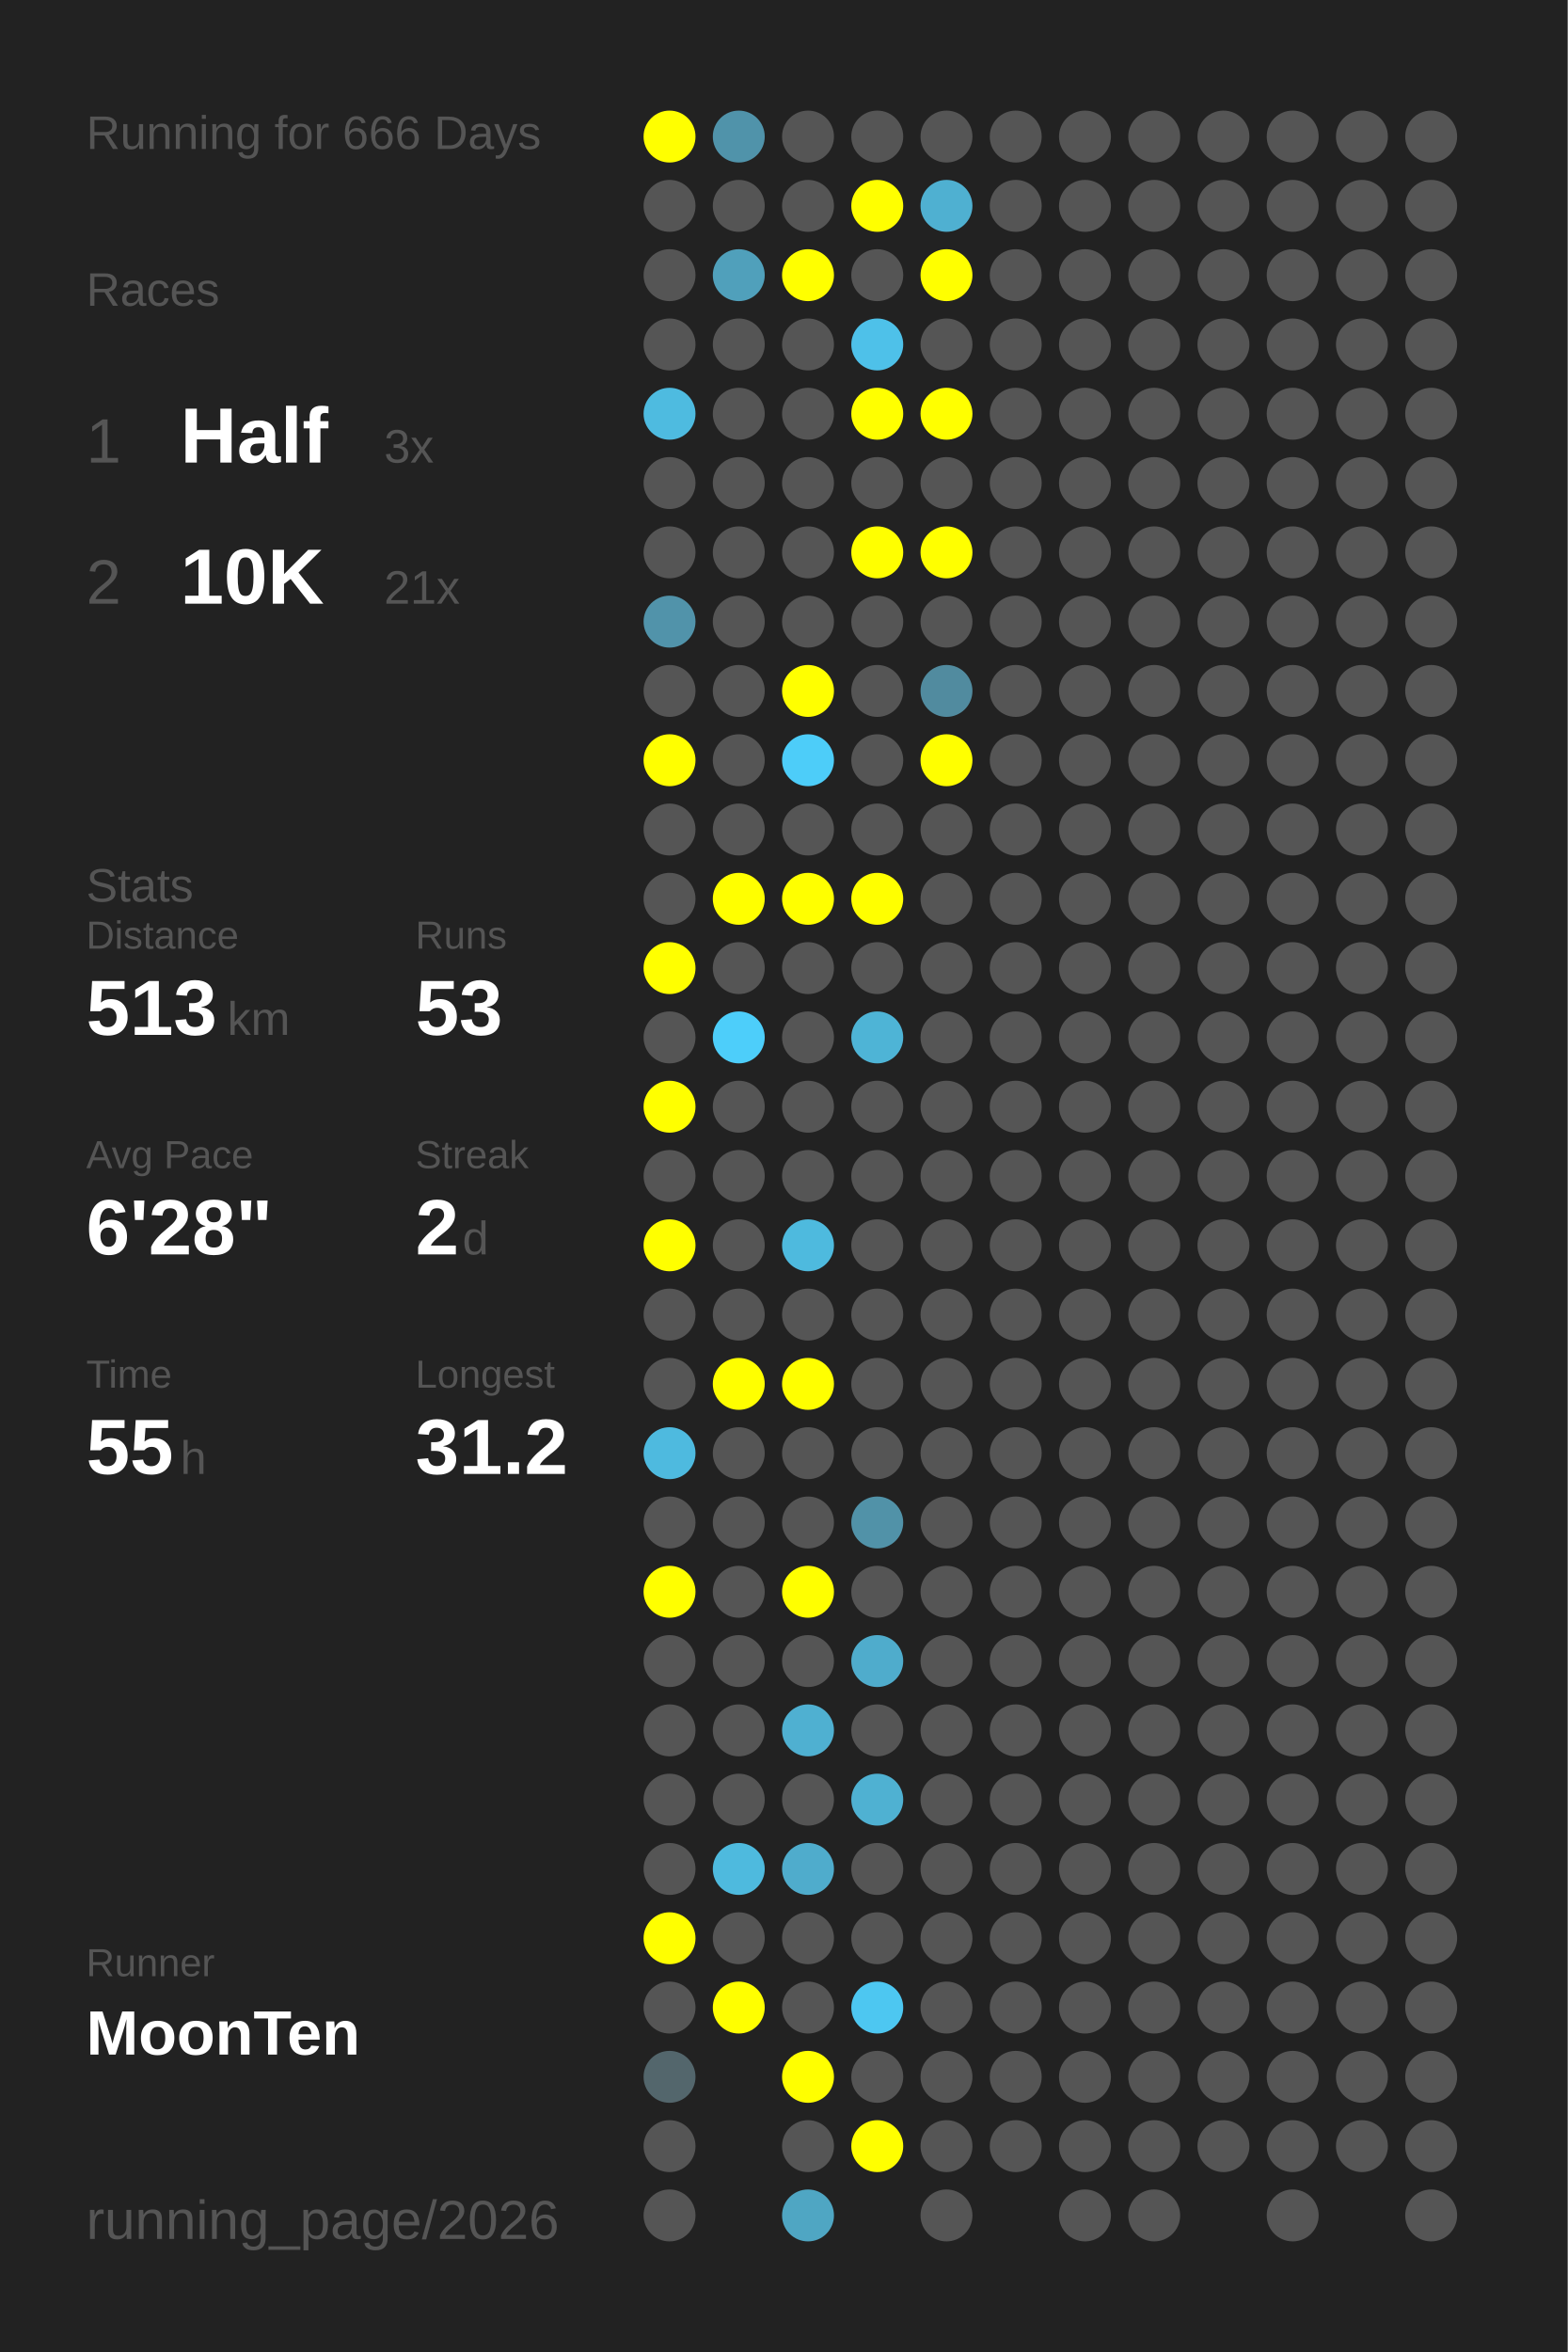
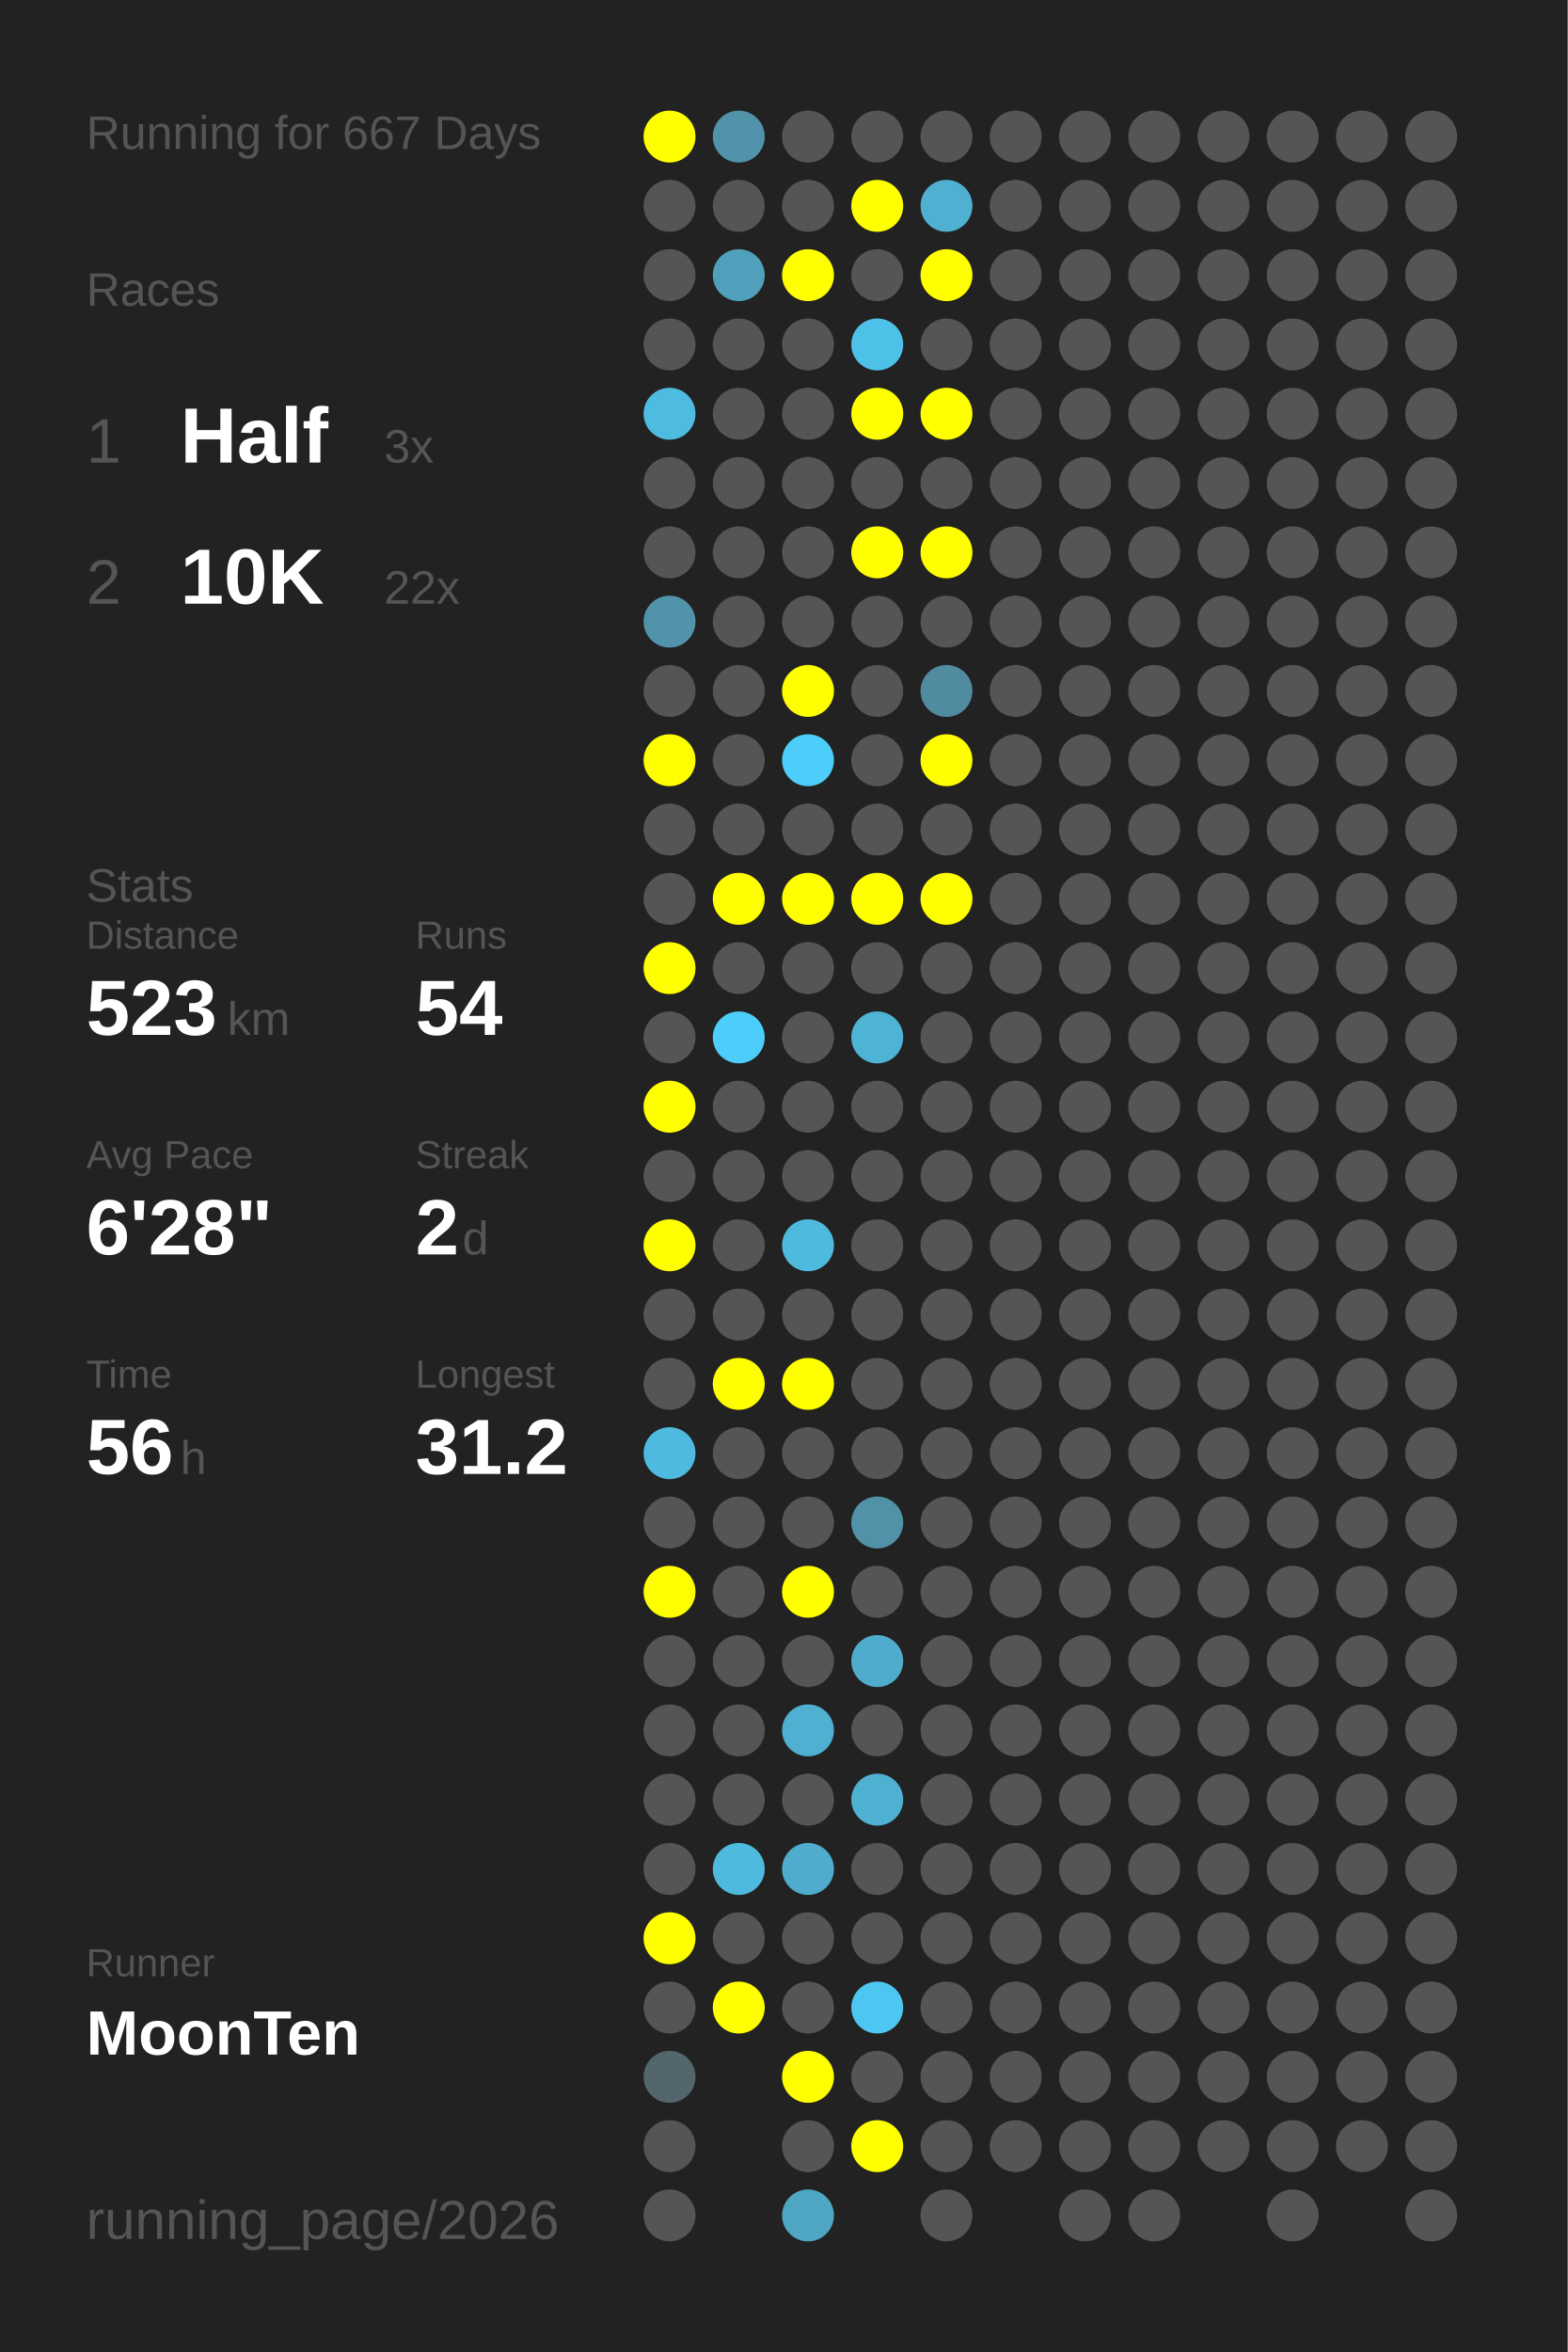
<svg xmlns="http://www.w3.org/2000/svg" baseProfile="full" height="300mm" version="1.1" viewBox="0,0,200,300" width="200mm">
  <defs />
  <rect fill="#222222" height="300" width="200" x="0" y="0" />
-   <text fill="#555555" style="font-size:6px; font-family:Arial;" x="11" y="19">Running for 666 Days</text>
+   <text fill="#555555" style="font-size:6px; font-family:Arial;" x="11" y="19">Running for 667 Days</text>
  <text fill="#555555" style="font-size:6px; font-family:Arial;" x="11" y="39">Races</text>
  <text fill="#555555" style="font-size:8px; font-family:Arial;" x="11" y="59">1</text>
  <text fill="#FFFFFF" style="font-size:10px; font-family:Arial; font-weight:bold;" x="23" y="59">Half</text>
  <text fill="#555555" style="font-size:6px; font-family:Arial;" x="49" y="59">3x</text>
  <text fill="#555555" style="font-size:8px; font-family:Arial;" x="11" y="77">2</text>
  <text fill="#FFFFFF" style="font-size:10px; font-family:Arial; font-weight:bold;" x="23" y="77">10K</text>
-   <text fill="#555555" style="font-size:6px; font-family:Arial;" x="49" y="77">21x</text>
+   <text fill="#555555" style="font-size:6px; font-family:Arial;" x="49" y="77">22x</text>
  <text fill="#555555" style="font-size:6px; font-family:Arial;" x="11" y="115">Stats</text>
  <text fill="#555555" style="font-size:5px; font-family:Arial;" x="11" y="121">Distance</text>
-   <text fill="#FFFFFF" style="font-size:10px; font-family:Arial; font-weight:bold;" x="11" y="132">513</text>
+   <text fill="#FFFFFF" style="font-size:10px; font-family:Arial; font-weight:bold;" x="11" y="132">523</text>
  <text fill="#555555" style="font-size:6px; font-family:Arial;" x="29" y="132">km</text>
  <text fill="#555555" style="font-size:5px; font-family:Arial;" x="53" y="121">Runs</text>
-   <text fill="#FFFFFF" style="font-size:10px; font-family:Arial; font-weight:bold;" x="53" y="132">53</text>
+   <text fill="#FFFFFF" style="font-size:10px; font-family:Arial; font-weight:bold;" x="53" y="132">54</text>
  <text fill="#555555" style="font-size:5px; font-family:Arial;" x="11" y="149">Avg Pace</text>
  <text fill="#FFFFFF" style="font-size:10px; font-family:Arial; font-weight:bold;" x="11" y="160">6'28"</text>
  <text fill="#555555" style="font-size:5px; font-family:Arial;" x="53" y="149">Streak</text>
  <text fill="#FFFFFF" style="font-size:10px; font-family:Arial; font-weight:bold;" x="53" y="160">2</text>
  <text fill="#555555" style="font-size:6px; font-family:Arial;" x="59" y="160">d</text>
  <text fill="#555555" style="font-size:5px; font-family:Arial;" x="11" y="177">Time</text>
-   <text fill="#FFFFFF" style="font-size:10px; font-family:Arial; font-weight:bold;" x="11" y="188">55</text>
+   <text fill="#FFFFFF" style="font-size:10px; font-family:Arial; font-weight:bold;" x="11" y="188">56</text>
  <text fill="#555555" style="font-size:6px; font-family:Arial;" x="23" y="188">h</text>
  <text fill="#555555" style="font-size:5px; font-family:Arial;" x="53" y="177">Longest</text>
  <text fill="#FFFFFF" style="font-size:10px; font-family:Arial; font-weight:bold;" x="53" y="188">31.2</text>
  <text fill="#555555" style="font-size:5px; font-family:Arial;" x="11" y="252.065">Runner</text>
  <text fill="#FFFFFF" style="font-size:8px; font-family:Arial; font-weight:bold;" x="11" y="262.065">MoonTen</text>
  <text fill="#555555" style="font-size:7px; font-family:Arial;" x="11" y="285.581">running_page/2026</text>
  <circle cx="85.417" cy="17.419" fill="#FFFF00" r="3.312" />
  <circle cx="85.417" cy="26.258" fill="#555555" r="3.312" />
  <circle cx="85.417" cy="35.097" fill="#555555" r="3.312" />
  <circle cx="85.417" cy="43.935" fill="#555555" r="3.312" />
  <circle cx="85.417" cy="52.774" fill="#4ebbe0" r="3.312" />
  <circle cx="85.417" cy="61.613" fill="#555555" r="3.312" />
  <circle cx="85.417" cy="70.452" fill="#555555" r="3.312" />
  <circle cx="85.417" cy="79.29" fill="#5193aa" r="3.312" />
  <circle cx="85.417" cy="88.129" fill="#555555" r="3.312" />
  <circle cx="85.417" cy="96.968" fill="#FFFF00" r="3.312" />
  <circle cx="85.417" cy="105.806" fill="#555555" r="3.312" />
  <circle cx="85.417" cy="114.645" fill="#555555" r="3.312" />
  <circle cx="85.417" cy="123.484" fill="#FFFF00" r="3.312" />
  <circle cx="85.417" cy="132.323" fill="#555555" r="3.312" />
  <circle cx="85.417" cy="141.161" fill="#FFFF00" r="3.312" />
  <circle cx="85.417" cy="150" fill="#555555" r="3.312" />
  <circle cx="85.417" cy="158.839" fill="#FFFF00" r="3.312" />
  <circle cx="85.417" cy="167.677" fill="#555555" r="3.312" />
  <circle cx="85.417" cy="176.516" fill="#555555" r="3.312" />
  <circle cx="85.417" cy="185.355" fill="#4ebadf" r="3.312" />
  <circle cx="85.417" cy="194.194" fill="#555555" r="3.312" />
  <circle cx="85.417" cy="203.032" fill="#FFFF00" r="3.312" />
  <circle cx="85.417" cy="211.871" fill="#555555" r="3.312" />
  <circle cx="85.417" cy="220.71" fill="#555555" r="3.312" />
  <circle cx="85.417" cy="229.548" fill="#555555" r="3.312" />
  <circle cx="85.417" cy="238.387" fill="#555555" r="3.312" />
  <circle cx="85.417" cy="247.226" fill="#FFFF00" r="3.312" />
  <circle cx="85.417" cy="256.065" fill="#555555" r="3.312" />
  <circle cx="85.417" cy="264.903" fill="#53666c" r="3.312" />
  <circle cx="85.417" cy="273.742" fill="#555555" r="3.312" />
  <circle cx="85.417" cy="282.581" fill="#555555" r="3.312" />
  <circle cx="94.25" cy="17.419" fill="#5093aa" r="3.312" />
  <circle cx="94.25" cy="26.258" fill="#555555" r="3.312" />
  <circle cx="94.25" cy="35.097" fill="#50a0bb" r="3.312" />
  <circle cx="94.25" cy="43.935" fill="#555555" r="3.312" />
  <circle cx="94.25" cy="52.774" fill="#555555" r="3.312" />
  <circle cx="94.25" cy="61.613" fill="#555555" r="3.312" />
  <circle cx="94.25" cy="70.452" fill="#555555" r="3.312" />
  <circle cx="94.25" cy="79.29" fill="#555555" r="3.312" />
  <circle cx="94.25" cy="88.129" fill="#555555" r="3.312" />
  <circle cx="94.25" cy="96.968" fill="#555555" r="3.312" />
  <circle cx="94.25" cy="105.806" fill="#555555" r="3.312" />
  <circle cx="94.25" cy="114.645" fill="#FFFF00" r="3.312" />
  <circle cx="94.25" cy="123.484" fill="#555555" r="3.312" />
  <circle cx="94.25" cy="132.323" fill="#4dcefa" r="3.312" />
  <circle cx="94.25" cy="141.161" fill="#555555" r="3.312" />
  <circle cx="94.25" cy="150" fill="#555555" r="3.312" />
  <circle cx="94.25" cy="158.839" fill="#555555" r="3.312" />
  <circle cx="94.25" cy="167.677" fill="#555555" r="3.312" />
  <circle cx="94.25" cy="176.516" fill="#FFFF00" r="3.312" />
  <circle cx="94.25" cy="185.355" fill="#555555" r="3.312" />
  <circle cx="94.25" cy="194.194" fill="#555555" r="3.312" />
  <circle cx="94.25" cy="203.032" fill="#555555" r="3.312" />
  <circle cx="94.25" cy="211.871" fill="#555555" r="3.312" />
  <circle cx="94.25" cy="220.71" fill="#555555" r="3.312" />
  <circle cx="94.25" cy="229.548" fill="#555555" r="3.312" />
  <circle cx="94.25" cy="238.387" fill="#4ebade" r="3.312" />
  <circle cx="94.25" cy="247.226" fill="#555555" r="3.312" />
  <circle cx="94.25" cy="256.065" fill="#FFFF00" r="3.312" />
  <circle cx="103.083" cy="17.419" fill="#555555" r="3.312" />
  <circle cx="103.083" cy="26.258" fill="#555555" r="3.312" />
  <circle cx="103.083" cy="35.097" fill="#FFFF00" r="3.312" />
  <circle cx="103.083" cy="43.935" fill="#555555" r="3.312" />
  <circle cx="103.083" cy="52.774" fill="#555555" r="3.312" />
  <circle cx="103.083" cy="61.613" fill="#555555" r="3.312" />
  <circle cx="103.083" cy="70.452" fill="#555555" r="3.312" />
  <circle cx="103.083" cy="79.29" fill="#555555" r="3.312" />
  <circle cx="103.083" cy="88.129" fill="#FFFF00" r="3.312" />
  <circle cx="103.083" cy="96.968" fill="#4dcdf9" r="3.312" />
  <circle cx="103.083" cy="105.806" fill="#555555" r="3.312" />
  <circle cx="103.083" cy="114.645" fill="#FFFF00" r="3.312" />
  <circle cx="103.083" cy="123.484" fill="#555555" r="3.312" />
  <circle cx="103.083" cy="132.323" fill="#555555" r="3.312" />
  <circle cx="103.083" cy="141.161" fill="#555555" r="3.312" />
  <circle cx="103.083" cy="150" fill="#555555" r="3.312" />
  <circle cx="103.083" cy="158.839" fill="#4ebade" r="3.312" />
  <circle cx="103.083" cy="167.677" fill="#555555" r="3.312" />
  <circle cx="103.083" cy="176.516" fill="#FFFF00" r="3.312" />
  <circle cx="103.083" cy="185.355" fill="#555555" r="3.312" />
  <circle cx="103.083" cy="194.194" fill="#555555" r="3.312" />
  <circle cx="103.083" cy="203.032" fill="#FFFF00" r="3.312" />
  <circle cx="103.083" cy="211.871" fill="#555555" r="3.312" />
  <circle cx="103.083" cy="220.71" fill="#4fb0d1" r="3.312" />
  <circle cx="103.083" cy="229.548" fill="#555555" r="3.312" />
  <circle cx="103.083" cy="238.387" fill="#4faccc" r="3.312" />
  <circle cx="103.083" cy="247.226" fill="#555555" r="3.312" />
  <circle cx="103.083" cy="256.065" fill="#555555" r="3.312" />
  <circle cx="103.083" cy="264.903" fill="#FFFF00" r="3.312" />
  <circle cx="103.083" cy="273.742" fill="#555555" r="3.312" />
  <circle cx="103.083" cy="282.581" fill="#4fa6c3" r="3.312" />
  <circle cx="111.917" cy="17.419" fill="#555555" r="3.312" />
  <circle cx="111.917" cy="26.258" fill="#FFFF00" r="3.312" />
  <circle cx="111.917" cy="35.097" fill="#555555" r="3.312" />
  <circle cx="111.917" cy="43.935" fill="#4ec1e9" r="3.312" />
  <circle cx="111.917" cy="52.774" fill="#FFFF00" r="3.312" />
  <circle cx="111.917" cy="61.613" fill="#555555" r="3.312" />
  <circle cx="111.917" cy="70.452" fill="#FFFF00" r="3.312" />
  <circle cx="111.917" cy="79.29" fill="#555555" r="3.312" />
  <circle cx="111.917" cy="88.129" fill="#555555" r="3.312" />
  <circle cx="111.917" cy="96.968" fill="#555555" r="3.312" />
  <circle cx="111.917" cy="105.806" fill="#555555" r="3.312" />
  <circle cx="111.917" cy="114.645" fill="#FFFF00" r="3.312" />
  <circle cx="111.917" cy="123.484" fill="#555555" r="3.312" />
  <circle cx="111.917" cy="132.323" fill="#4eb4d6" r="3.312" />
  <circle cx="111.917" cy="141.161" fill="#555555" r="3.312" />
  <circle cx="111.917" cy="150" fill="#555555" r="3.312" />
  <circle cx="111.917" cy="158.839" fill="#555555" r="3.312" />
  <circle cx="111.917" cy="167.677" fill="#555555" r="3.312" />
  <circle cx="111.917" cy="176.516" fill="#555555" r="3.312" />
  <circle cx="111.917" cy="185.355" fill="#555555" r="3.312" />
  <circle cx="111.917" cy="194.194" fill="#5192a8" r="3.312" />
  <circle cx="111.917" cy="203.032" fill="#555555" r="3.312" />
  <circle cx="111.917" cy="211.871" fill="#4faccc" r="3.312" />
  <circle cx="111.917" cy="220.71" fill="#555555" r="3.312" />
  <circle cx="111.917" cy="229.548" fill="#4fb1d2" r="3.312" />
  <circle cx="111.917" cy="238.387" fill="#555555" r="3.312" />
  <circle cx="111.917" cy="247.226" fill="#555555" r="3.312" />
  <circle cx="111.917" cy="256.065" fill="#4dc7f1" r="3.312" />
  <circle cx="111.917" cy="264.903" fill="#555555" r="3.312" />
  <circle cx="111.917" cy="273.742" fill="#FFFF00" r="3.312" />
  <circle cx="120.75" cy="17.419" fill="#555555" r="3.312" />
  <circle cx="120.75" cy="26.258" fill="#4fb0d1" r="3.312" />
  <circle cx="120.75" cy="35.097" fill="#FFFF00" r="3.312" />
  <circle cx="120.75" cy="43.935" fill="#555555" r="3.312" />
  <circle cx="120.75" cy="52.774" fill="#FFFF00" r="3.312" />
  <circle cx="120.75" cy="61.613" fill="#555555" r="3.312" />
  <circle cx="120.75" cy="70.452" fill="#FFFF00" r="3.312" />
  <circle cx="120.75" cy="79.29" fill="#555555" r="3.312" />
  <circle cx="120.75" cy="88.129" fill="#518b9f" r="3.312" />
  <circle cx="120.75" cy="96.968" fill="#FFFF00" r="3.312" />
  <circle cx="120.75" cy="105.806" fill="#555555" r="3.312" />
-   <circle cx="120.75" cy="114.645" fill="#555555" r="3.312" />
+   <circle cx="120.75" cy="114.645" fill="#FFFF00" r="3.312" />
  <circle cx="120.75" cy="123.484" fill="#555555" r="3.312" />
  <circle cx="120.75" cy="132.323" fill="#555555" r="3.312" />
  <circle cx="120.75" cy="141.161" fill="#555555" r="3.312" />
  <circle cx="120.75" cy="150" fill="#555555" r="3.312" />
  <circle cx="120.75" cy="158.839" fill="#555555" r="3.312" />
  <circle cx="120.75" cy="167.677" fill="#555555" r="3.312" />
  <circle cx="120.75" cy="176.516" fill="#555555" r="3.312" />
  <circle cx="120.75" cy="185.355" fill="#555555" r="3.312" />
  <circle cx="120.75" cy="194.194" fill="#555555" r="3.312" />
  <circle cx="120.75" cy="203.032" fill="#555555" r="3.312" />
  <circle cx="120.75" cy="211.871" fill="#555555" r="3.312" />
  <circle cx="120.75" cy="220.71" fill="#555555" r="3.312" />
  <circle cx="120.75" cy="229.548" fill="#555555" r="3.312" />
  <circle cx="120.75" cy="238.387" fill="#555555" r="3.312" />
  <circle cx="120.75" cy="247.226" fill="#555555" r="3.312" />
  <circle cx="120.75" cy="256.065" fill="#555555" r="3.312" />
  <circle cx="120.75" cy="264.903" fill="#555555" r="3.312" />
  <circle cx="120.75" cy="273.742" fill="#555555" r="3.312" />
  <circle cx="120.75" cy="282.581" fill="#555555" r="3.312" />
  <circle cx="129.583" cy="17.419" fill="#555555" r="3.312" />
  <circle cx="129.583" cy="26.258" fill="#555555" r="3.312" />
  <circle cx="129.583" cy="35.097" fill="#555555" r="3.312" />
  <circle cx="129.583" cy="43.935" fill="#555555" r="3.312" />
  <circle cx="129.583" cy="52.774" fill="#555555" r="3.312" />
  <circle cx="129.583" cy="61.613" fill="#555555" r="3.312" />
  <circle cx="129.583" cy="70.452" fill="#555555" r="3.312" />
  <circle cx="129.583" cy="79.29" fill="#555555" r="3.312" />
  <circle cx="129.583" cy="88.129" fill="#555555" r="3.312" />
  <circle cx="129.583" cy="96.968" fill="#555555" r="3.312" />
  <circle cx="129.583" cy="105.806" fill="#555555" r="3.312" />
  <circle cx="129.583" cy="114.645" fill="#555555" r="3.312" />
  <circle cx="129.583" cy="123.484" fill="#555555" r="3.312" />
  <circle cx="129.583" cy="132.323" fill="#555555" r="3.312" />
  <circle cx="129.583" cy="141.161" fill="#555555" r="3.312" />
  <circle cx="129.583" cy="150" fill="#555555" r="3.312" />
  <circle cx="129.583" cy="158.839" fill="#555555" r="3.312" />
  <circle cx="129.583" cy="167.677" fill="#555555" r="3.312" />
  <circle cx="129.583" cy="176.516" fill="#555555" r="3.312" />
  <circle cx="129.583" cy="185.355" fill="#555555" r="3.312" />
  <circle cx="129.583" cy="194.194" fill="#555555" r="3.312" />
  <circle cx="129.583" cy="203.032" fill="#555555" r="3.312" />
  <circle cx="129.583" cy="211.871" fill="#555555" r="3.312" />
  <circle cx="129.583" cy="220.71" fill="#555555" r="3.312" />
  <circle cx="129.583" cy="229.548" fill="#555555" r="3.312" />
  <circle cx="129.583" cy="238.387" fill="#555555" r="3.312" />
  <circle cx="129.583" cy="247.226" fill="#555555" r="3.312" />
  <circle cx="129.583" cy="256.065" fill="#555555" r="3.312" />
  <circle cx="129.583" cy="264.903" fill="#555555" r="3.312" />
  <circle cx="129.583" cy="273.742" fill="#555555" r="3.312" />
  <circle cx="138.417" cy="17.419" fill="#555555" r="3.312" />
  <circle cx="138.417" cy="26.258" fill="#555555" r="3.312" />
  <circle cx="138.417" cy="35.097" fill="#555555" r="3.312" />
  <circle cx="138.417" cy="43.935" fill="#555555" r="3.312" />
  <circle cx="138.417" cy="52.774" fill="#555555" r="3.312" />
  <circle cx="138.417" cy="61.613" fill="#555555" r="3.312" />
  <circle cx="138.417" cy="70.452" fill="#555555" r="3.312" />
  <circle cx="138.417" cy="79.29" fill="#555555" r="3.312" />
  <circle cx="138.417" cy="88.129" fill="#555555" r="3.312" />
  <circle cx="138.417" cy="96.968" fill="#555555" r="3.312" />
  <circle cx="138.417" cy="105.806" fill="#555555" r="3.312" />
  <circle cx="138.417" cy="114.645" fill="#555555" r="3.312" />
  <circle cx="138.417" cy="123.484" fill="#555555" r="3.312" />
  <circle cx="138.417" cy="132.323" fill="#555555" r="3.312" />
  <circle cx="138.417" cy="141.161" fill="#555555" r="3.312" />
  <circle cx="138.417" cy="150" fill="#555555" r="3.312" />
  <circle cx="138.417" cy="158.839" fill="#555555" r="3.312" />
  <circle cx="138.417" cy="167.677" fill="#555555" r="3.312" />
  <circle cx="138.417" cy="176.516" fill="#555555" r="3.312" />
  <circle cx="138.417" cy="185.355" fill="#555555" r="3.312" />
  <circle cx="138.417" cy="194.194" fill="#555555" r="3.312" />
  <circle cx="138.417" cy="203.032" fill="#555555" r="3.312" />
  <circle cx="138.417" cy="211.871" fill="#555555" r="3.312" />
  <circle cx="138.417" cy="220.71" fill="#555555" r="3.312" />
  <circle cx="138.417" cy="229.548" fill="#555555" r="3.312" />
  <circle cx="138.417" cy="238.387" fill="#555555" r="3.312" />
  <circle cx="138.417" cy="247.226" fill="#555555" r="3.312" />
  <circle cx="138.417" cy="256.065" fill="#555555" r="3.312" />
  <circle cx="138.417" cy="264.903" fill="#555555" r="3.312" />
  <circle cx="138.417" cy="273.742" fill="#555555" r="3.312" />
  <circle cx="138.417" cy="282.581" fill="#555555" r="3.312" />
  <circle cx="147.25" cy="17.419" fill="#555555" r="3.312" />
  <circle cx="147.25" cy="26.258" fill="#555555" r="3.312" />
  <circle cx="147.25" cy="35.097" fill="#555555" r="3.312" />
  <circle cx="147.25" cy="43.935" fill="#555555" r="3.312" />
  <circle cx="147.25" cy="52.774" fill="#555555" r="3.312" />
  <circle cx="147.25" cy="61.613" fill="#555555" r="3.312" />
  <circle cx="147.25" cy="70.452" fill="#555555" r="3.312" />
  <circle cx="147.25" cy="79.29" fill="#555555" r="3.312" />
  <circle cx="147.25" cy="88.129" fill="#555555" r="3.312" />
  <circle cx="147.25" cy="96.968" fill="#555555" r="3.312" />
  <circle cx="147.25" cy="105.806" fill="#555555" r="3.312" />
  <circle cx="147.25" cy="114.645" fill="#555555" r="3.312" />
  <circle cx="147.25" cy="123.484" fill="#555555" r="3.312" />
  <circle cx="147.25" cy="132.323" fill="#555555" r="3.312" />
  <circle cx="147.25" cy="141.161" fill="#555555" r="3.312" />
  <circle cx="147.25" cy="150" fill="#555555" r="3.312" />
  <circle cx="147.25" cy="158.839" fill="#555555" r="3.312" />
  <circle cx="147.25" cy="167.677" fill="#555555" r="3.312" />
  <circle cx="147.25" cy="176.516" fill="#555555" r="3.312" />
  <circle cx="147.25" cy="185.355" fill="#555555" r="3.312" />
  <circle cx="147.25" cy="194.194" fill="#555555" r="3.312" />
  <circle cx="147.25" cy="203.032" fill="#555555" r="3.312" />
  <circle cx="147.25" cy="211.871" fill="#555555" r="3.312" />
  <circle cx="147.25" cy="220.71" fill="#555555" r="3.312" />
  <circle cx="147.25" cy="229.548" fill="#555555" r="3.312" />
  <circle cx="147.25" cy="238.387" fill="#555555" r="3.312" />
  <circle cx="147.25" cy="247.226" fill="#555555" r="3.312" />
  <circle cx="147.25" cy="256.065" fill="#555555" r="3.312" />
  <circle cx="147.25" cy="264.903" fill="#555555" r="3.312" />
  <circle cx="147.25" cy="273.742" fill="#555555" r="3.312" />
  <circle cx="147.25" cy="282.581" fill="#555555" r="3.312" />
  <circle cx="156.083" cy="17.419" fill="#555555" r="3.312" />
  <circle cx="156.083" cy="26.258" fill="#555555" r="3.312" />
  <circle cx="156.083" cy="35.097" fill="#555555" r="3.312" />
  <circle cx="156.083" cy="43.935" fill="#555555" r="3.312" />
  <circle cx="156.083" cy="52.774" fill="#555555" r="3.312" />
  <circle cx="156.083" cy="61.613" fill="#555555" r="3.312" />
  <circle cx="156.083" cy="70.452" fill="#555555" r="3.312" />
  <circle cx="156.083" cy="79.29" fill="#555555" r="3.312" />
  <circle cx="156.083" cy="88.129" fill="#555555" r="3.312" />
  <circle cx="156.083" cy="96.968" fill="#555555" r="3.312" />
  <circle cx="156.083" cy="105.806" fill="#555555" r="3.312" />
  <circle cx="156.083" cy="114.645" fill="#555555" r="3.312" />
  <circle cx="156.083" cy="123.484" fill="#555555" r="3.312" />
  <circle cx="156.083" cy="132.323" fill="#555555" r="3.312" />
  <circle cx="156.083" cy="141.161" fill="#555555" r="3.312" />
  <circle cx="156.083" cy="150" fill="#555555" r="3.312" />
  <circle cx="156.083" cy="158.839" fill="#555555" r="3.312" />
  <circle cx="156.083" cy="167.677" fill="#555555" r="3.312" />
  <circle cx="156.083" cy="176.516" fill="#555555" r="3.312" />
  <circle cx="156.083" cy="185.355" fill="#555555" r="3.312" />
  <circle cx="156.083" cy="194.194" fill="#555555" r="3.312" />
  <circle cx="156.083" cy="203.032" fill="#555555" r="3.312" />
  <circle cx="156.083" cy="211.871" fill="#555555" r="3.312" />
  <circle cx="156.083" cy="220.71" fill="#555555" r="3.312" />
  <circle cx="156.083" cy="229.548" fill="#555555" r="3.312" />
  <circle cx="156.083" cy="238.387" fill="#555555" r="3.312" />
  <circle cx="156.083" cy="247.226" fill="#555555" r="3.312" />
  <circle cx="156.083" cy="256.065" fill="#555555" r="3.312" />
  <circle cx="156.083" cy="264.903" fill="#555555" r="3.312" />
  <circle cx="156.083" cy="273.742" fill="#555555" r="3.312" />
  <circle cx="164.917" cy="17.419" fill="#555555" r="3.312" />
  <circle cx="164.917" cy="26.258" fill="#555555" r="3.312" />
  <circle cx="164.917" cy="35.097" fill="#555555" r="3.312" />
  <circle cx="164.917" cy="43.935" fill="#555555" r="3.312" />
  <circle cx="164.917" cy="52.774" fill="#555555" r="3.312" />
  <circle cx="164.917" cy="61.613" fill="#555555" r="3.312" />
  <circle cx="164.917" cy="70.452" fill="#555555" r="3.312" />
  <circle cx="164.917" cy="79.29" fill="#555555" r="3.312" />
  <circle cx="164.917" cy="88.129" fill="#555555" r="3.312" />
  <circle cx="164.917" cy="96.968" fill="#555555" r="3.312" />
  <circle cx="164.917" cy="105.806" fill="#555555" r="3.312" />
  <circle cx="164.917" cy="114.645" fill="#555555" r="3.312" />
  <circle cx="164.917" cy="123.484" fill="#555555" r="3.312" />
  <circle cx="164.917" cy="132.323" fill="#555555" r="3.312" />
  <circle cx="164.917" cy="141.161" fill="#555555" r="3.312" />
  <circle cx="164.917" cy="150" fill="#555555" r="3.312" />
  <circle cx="164.917" cy="158.839" fill="#555555" r="3.312" />
  <circle cx="164.917" cy="167.677" fill="#555555" r="3.312" />
  <circle cx="164.917" cy="176.516" fill="#555555" r="3.312" />
  <circle cx="164.917" cy="185.355" fill="#555555" r="3.312" />
  <circle cx="164.917" cy="194.194" fill="#555555" r="3.312" />
  <circle cx="164.917" cy="203.032" fill="#555555" r="3.312" />
  <circle cx="164.917" cy="211.871" fill="#555555" r="3.312" />
  <circle cx="164.917" cy="220.71" fill="#555555" r="3.312" />
  <circle cx="164.917" cy="229.548" fill="#555555" r="3.312" />
  <circle cx="164.917" cy="238.387" fill="#555555" r="3.312" />
  <circle cx="164.917" cy="247.226" fill="#555555" r="3.312" />
  <circle cx="164.917" cy="256.065" fill="#555555" r="3.312" />
  <circle cx="164.917" cy="264.903" fill="#555555" r="3.312" />
  <circle cx="164.917" cy="273.742" fill="#555555" r="3.312" />
  <circle cx="164.917" cy="282.581" fill="#555555" r="3.312" />
  <circle cx="173.75" cy="17.419" fill="#555555" r="3.312" />
  <circle cx="173.75" cy="26.258" fill="#555555" r="3.312" />
  <circle cx="173.75" cy="35.097" fill="#555555" r="3.312" />
  <circle cx="173.75" cy="43.935" fill="#555555" r="3.312" />
  <circle cx="173.75" cy="52.774" fill="#555555" r="3.312" />
  <circle cx="173.75" cy="61.613" fill="#555555" r="3.312" />
  <circle cx="173.75" cy="70.452" fill="#555555" r="3.312" />
  <circle cx="173.75" cy="79.29" fill="#555555" r="3.312" />
  <circle cx="173.75" cy="88.129" fill="#555555" r="3.312" />
  <circle cx="173.75" cy="96.968" fill="#555555" r="3.312" />
  <circle cx="173.75" cy="105.806" fill="#555555" r="3.312" />
  <circle cx="173.75" cy="114.645" fill="#555555" r="3.312" />
  <circle cx="173.75" cy="123.484" fill="#555555" r="3.312" />
  <circle cx="173.75" cy="132.323" fill="#555555" r="3.312" />
  <circle cx="173.75" cy="141.161" fill="#555555" r="3.312" />
  <circle cx="173.75" cy="150" fill="#555555" r="3.312" />
  <circle cx="173.75" cy="158.839" fill="#555555" r="3.312" />
  <circle cx="173.75" cy="167.677" fill="#555555" r="3.312" />
  <circle cx="173.75" cy="176.516" fill="#555555" r="3.312" />
  <circle cx="173.75" cy="185.355" fill="#555555" r="3.312" />
  <circle cx="173.75" cy="194.194" fill="#555555" r="3.312" />
  <circle cx="173.75" cy="203.032" fill="#555555" r="3.312" />
  <circle cx="173.75" cy="211.871" fill="#555555" r="3.312" />
  <circle cx="173.75" cy="220.71" fill="#555555" r="3.312" />
  <circle cx="173.75" cy="229.548" fill="#555555" r="3.312" />
  <circle cx="173.75" cy="238.387" fill="#555555" r="3.312" />
  <circle cx="173.75" cy="247.226" fill="#555555" r="3.312" />
  <circle cx="173.75" cy="256.065" fill="#555555" r="3.312" />
  <circle cx="173.75" cy="264.903" fill="#555555" r="3.312" />
  <circle cx="173.75" cy="273.742" fill="#555555" r="3.312" />
  <circle cx="182.583" cy="17.419" fill="#555555" r="3.312" />
  <circle cx="182.583" cy="26.258" fill="#555555" r="3.312" />
  <circle cx="182.583" cy="35.097" fill="#555555" r="3.312" />
  <circle cx="182.583" cy="43.935" fill="#555555" r="3.312" />
  <circle cx="182.583" cy="52.774" fill="#555555" r="3.312" />
  <circle cx="182.583" cy="61.613" fill="#555555" r="3.312" />
  <circle cx="182.583" cy="70.452" fill="#555555" r="3.312" />
  <circle cx="182.583" cy="79.29" fill="#555555" r="3.312" />
  <circle cx="182.583" cy="88.129" fill="#555555" r="3.312" />
  <circle cx="182.583" cy="96.968" fill="#555555" r="3.312" />
  <circle cx="182.583" cy="105.806" fill="#555555" r="3.312" />
  <circle cx="182.583" cy="114.645" fill="#555555" r="3.312" />
  <circle cx="182.583" cy="123.484" fill="#555555" r="3.312" />
  <circle cx="182.583" cy="132.323" fill="#555555" r="3.312" />
  <circle cx="182.583" cy="141.161" fill="#555555" r="3.312" />
  <circle cx="182.583" cy="150" fill="#555555" r="3.312" />
  <circle cx="182.583" cy="158.839" fill="#555555" r="3.312" />
  <circle cx="182.583" cy="167.677" fill="#555555" r="3.312" />
  <circle cx="182.583" cy="176.516" fill="#555555" r="3.312" />
  <circle cx="182.583" cy="185.355" fill="#555555" r="3.312" />
  <circle cx="182.583" cy="194.194" fill="#555555" r="3.312" />
  <circle cx="182.583" cy="203.032" fill="#555555" r="3.312" />
  <circle cx="182.583" cy="211.871" fill="#555555" r="3.312" />
  <circle cx="182.583" cy="220.71" fill="#555555" r="3.312" />
  <circle cx="182.583" cy="229.548" fill="#555555" r="3.312" />
  <circle cx="182.583" cy="238.387" fill="#555555" r="3.312" />
  <circle cx="182.583" cy="247.226" fill="#555555" r="3.312" />
  <circle cx="182.583" cy="256.065" fill="#555555" r="3.312" />
  <circle cx="182.583" cy="264.903" fill="#555555" r="3.312" />
  <circle cx="182.583" cy="273.742" fill="#555555" r="3.312" />
  <circle cx="182.583" cy="282.581" fill="#555555" r="3.312" />
</svg>
